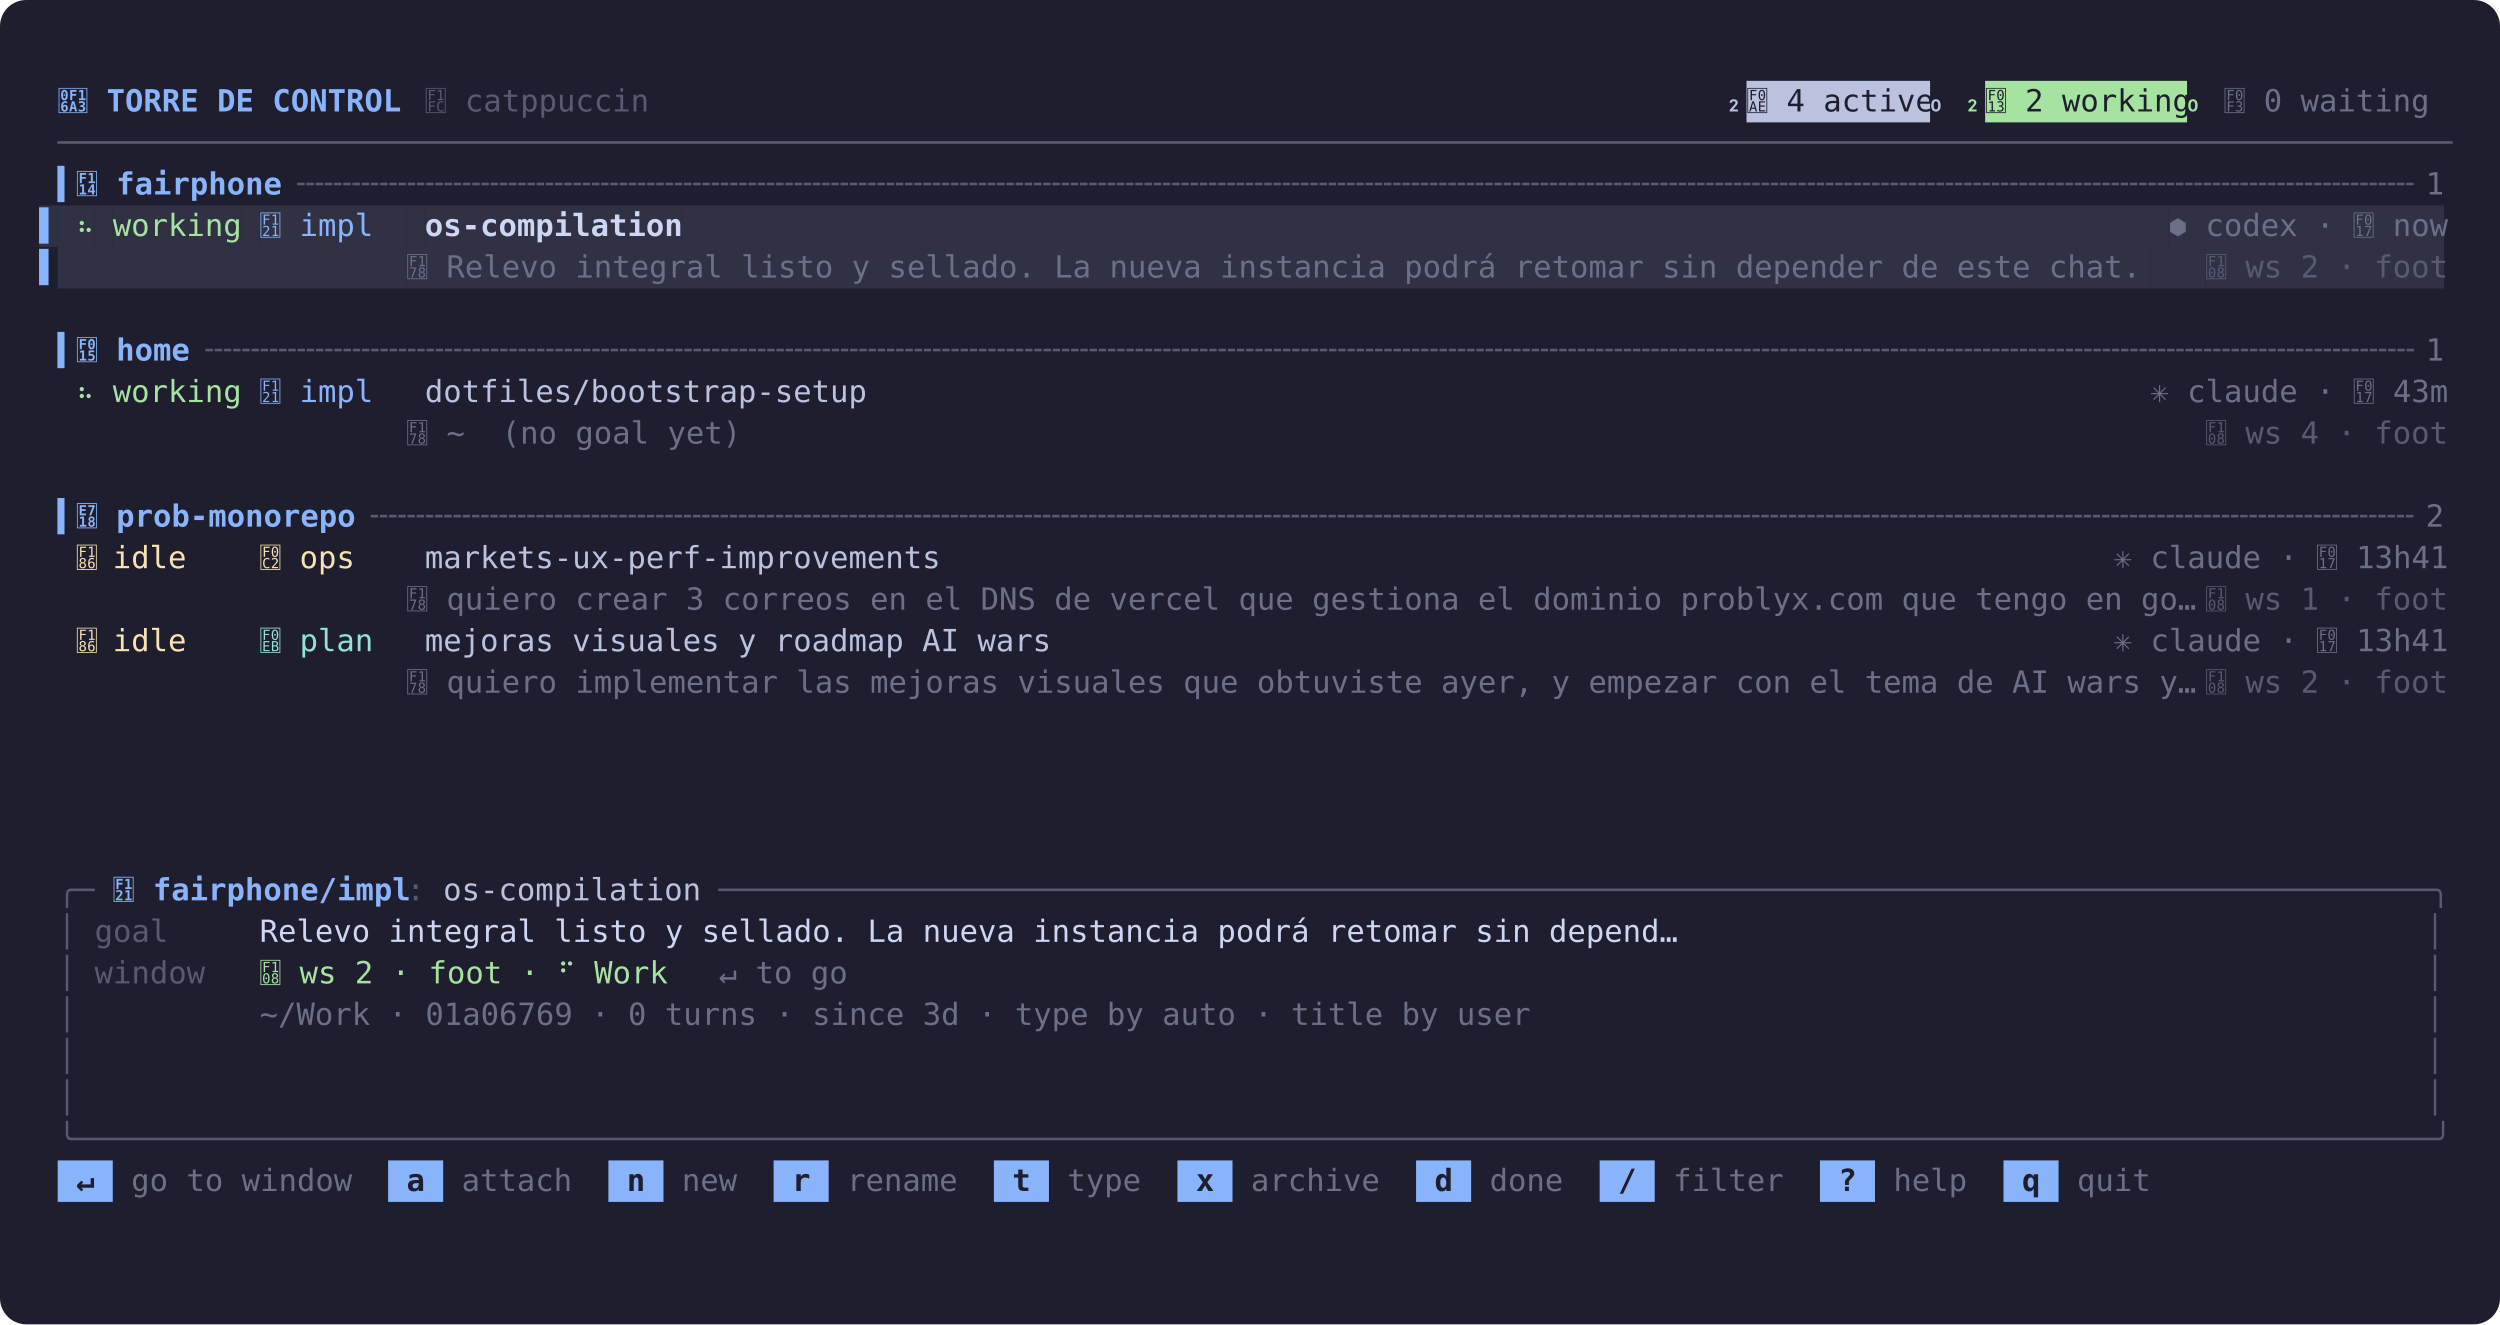
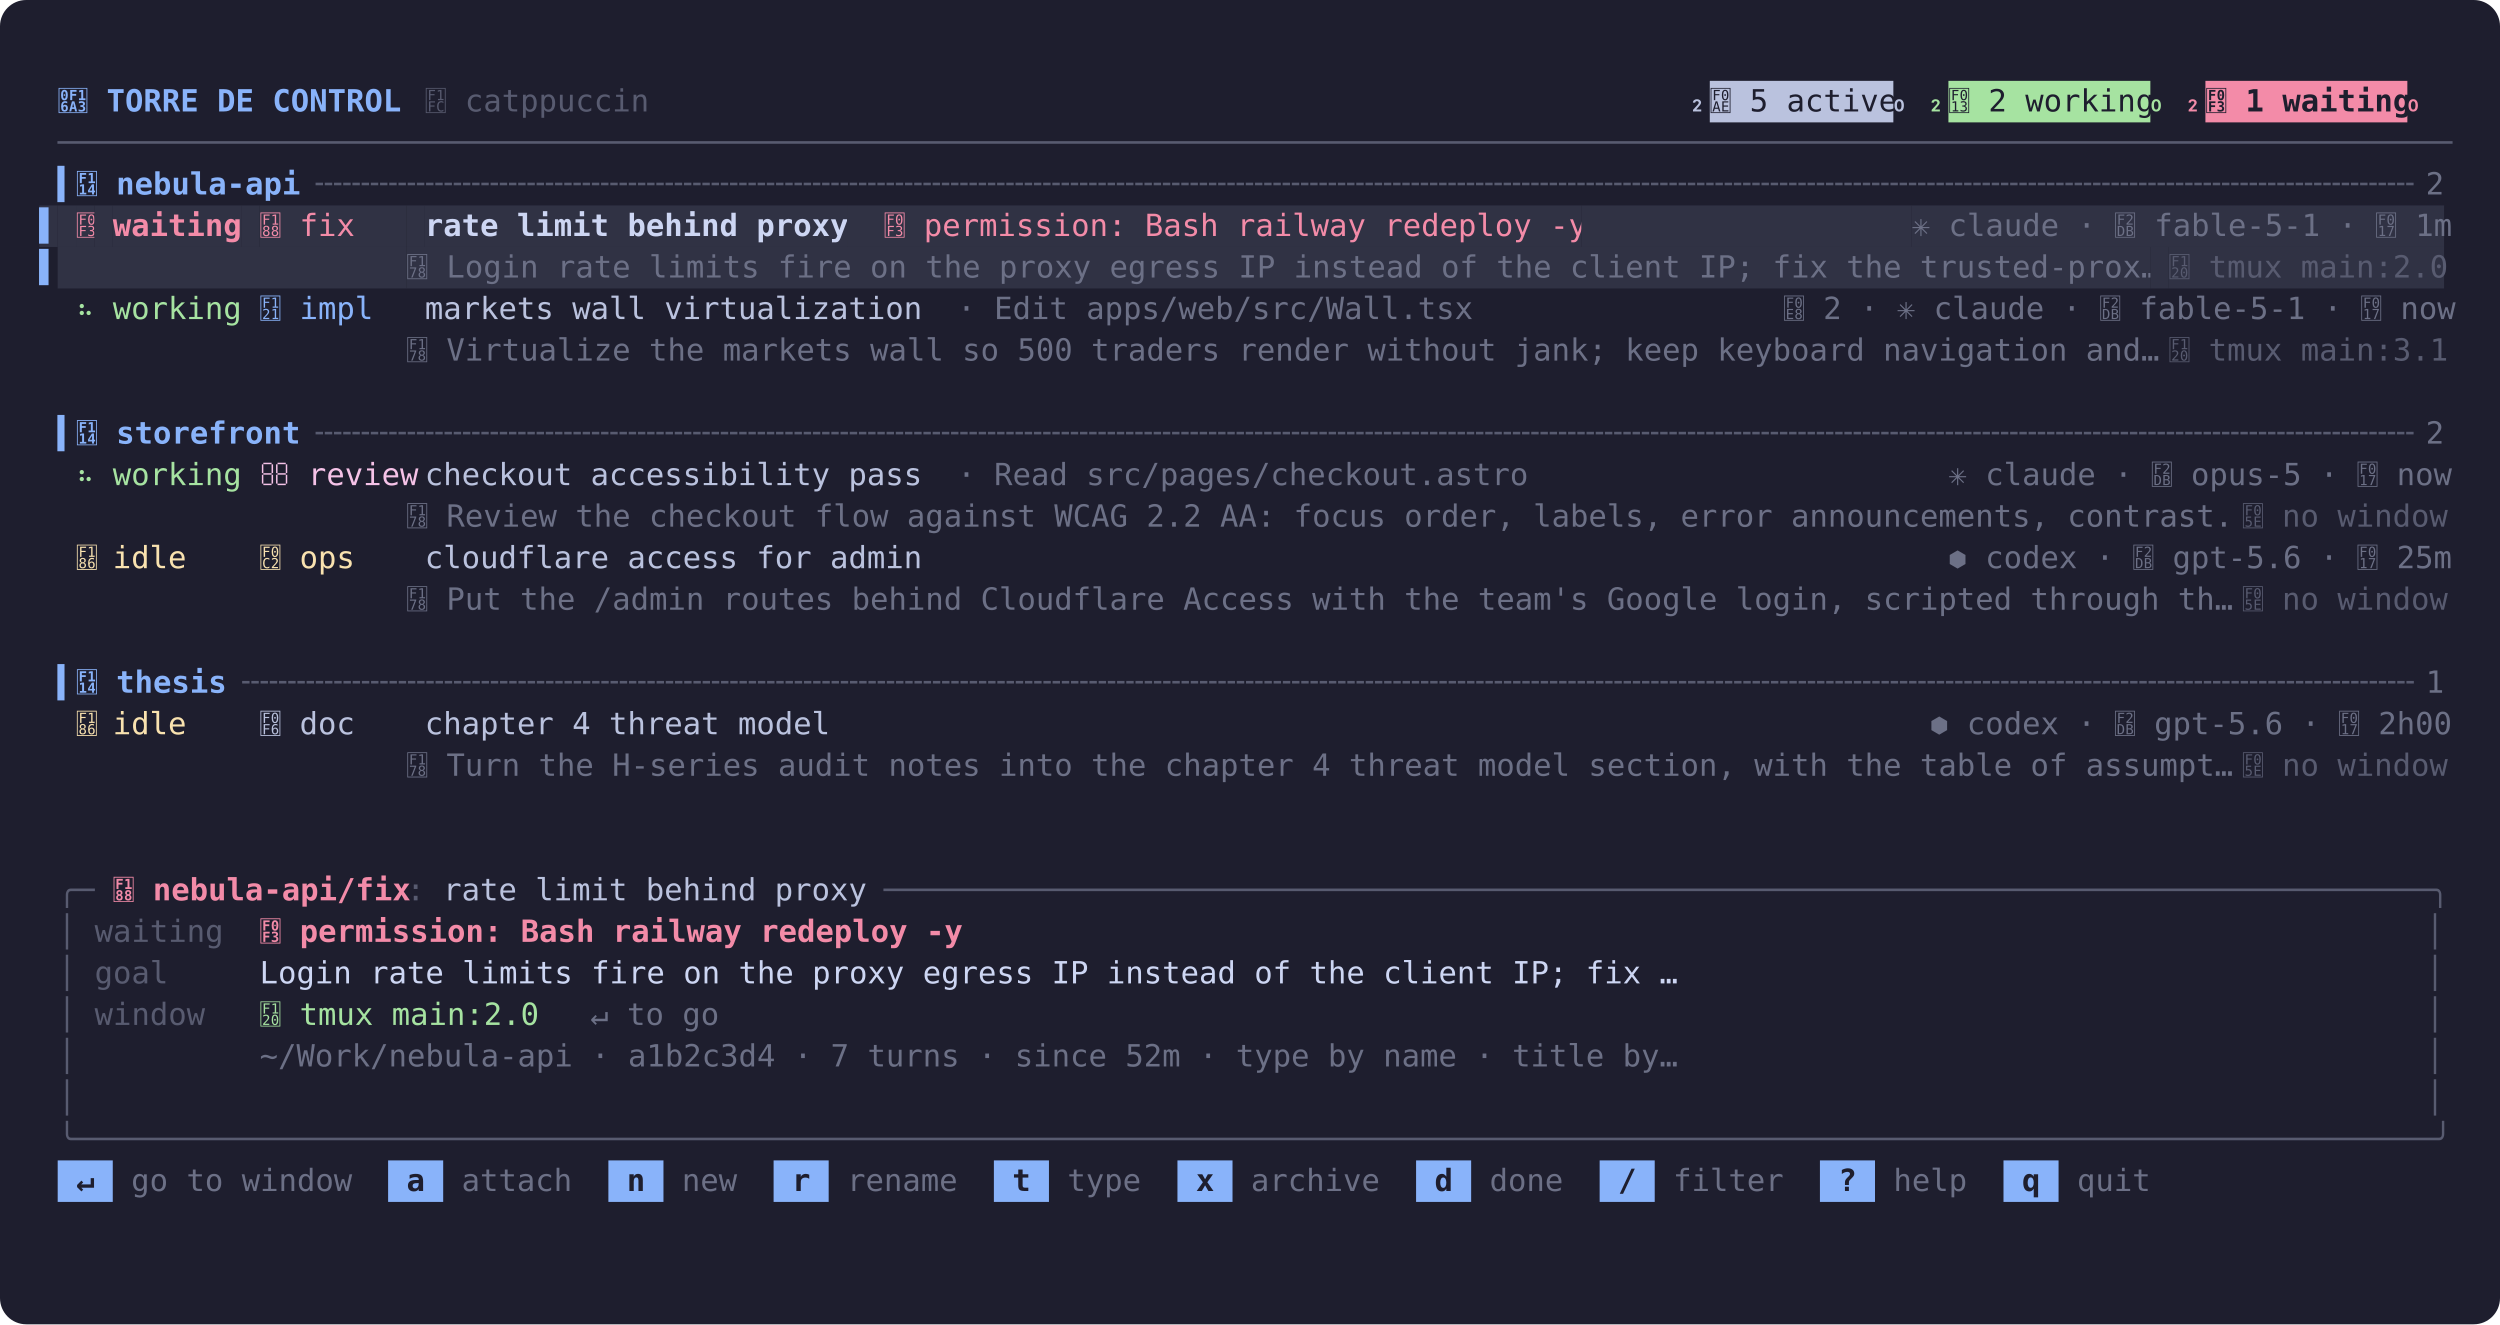
<svg xmlns="http://www.w3.org/2000/svg" width="1144" height="606" font-family="JetBrainsMono Nerd Font, JetBrains Mono, Fira Code, monospace" font-size="14">
  <rect width="100%" height="100%" rx="12" fill="#1e1e2e" />
  <text x="18.0" y="51" fill="#89b3fa" font-weight="bold" xml:space="preserve"> 󱚣 TORRE DE CONTROL</text>
  <text x="177.6" y="51" fill="#585b70" xml:space="preserve">   catppuccin</text>
-   <text x="295.2" y="51" fill="#cdd6f4" xml:space="preserve">                                                           </text>
-   <text x="790.8" y="51" fill="#bac2de" xml:space="preserve"></text>
-   <rect x="799.2" y="37" width="84.0" height="19" fill="#bac2de" />
-   <text x="799.2" y="51" fill="#1e1e2e" xml:space="preserve"> 4 active</text>
-   <text x="883.2" y="51" fill="#bac2de" xml:space="preserve"></text>
-   <text x="891.6" y="51" fill="#cdd6f4" xml:space="preserve"> </text>
-   <text x="900.0" y="51" fill="#a6e3a1" xml:space="preserve"></text>
-   <rect x="908.4" y="37" width="92.4" height="19" fill="#a6e3a1" />
-   <text x="908.4" y="51" fill="#1e1e2e" xml:space="preserve"> 2 working</text>
-   <text x="1000.8" y="51" fill="#a6e3a1" xml:space="preserve"></text>
-   <text x="1009.2" y="51" fill="#cdd6f4" xml:space="preserve"> </text>
-   <text x="1017.6" y="51" fill="#6c7086" xml:space="preserve"> 0 waiting</text>
+   <text x="295.2" y="51" fill="#cdd6f4" xml:space="preserve">                                                         </text>
+   <text x="774.0" y="51" fill="#bac2de" xml:space="preserve"></text>
+   <rect x="782.4" y="37" width="84.0" height="19" fill="#bac2de" />
+   <text x="782.4" y="51" fill="#1e1e2e" xml:space="preserve"> 5 active</text>
+   <text x="866.4" y="51" fill="#bac2de" xml:space="preserve"></text>
+   <text x="874.8" y="51" fill="#cdd6f4" xml:space="preserve"> </text>
+   <text x="883.2" y="51" fill="#a6e3a1" xml:space="preserve"></text>
+   <rect x="891.6" y="37" width="92.4" height="19" fill="#a6e3a1" />
+   <text x="891.6" y="51" fill="#1e1e2e" xml:space="preserve"> 2 working</text>
+   <text x="984.0" y="51" fill="#a6e3a1" xml:space="preserve"></text>
+   <text x="992.4" y="51" fill="#cdd6f4" xml:space="preserve"> </text>
+   <text x="1000.8" y="51" fill="#f38ba8" xml:space="preserve"></text>
+   <rect x="1009.2" y="37" width="92.4" height="19" fill="#f38ba8" />
+   <text x="1009.2" y="51" fill="#1e1e2e" font-weight="bold" xml:space="preserve"> 1 waiting</text>
+   <text x="1101.6" y="51" fill="#f38ba8" xml:space="preserve"></text>
  <text x="18.0" y="70" fill="#585b70" xml:space="preserve"> ──────────────────────────────────────────────────────────────────────────────────────────────────────────────────────────────────</text>
  <text x="18.0" y="89" fill="#cdd6f4" xml:space="preserve"> </text>
-   <text x="26.4" y="89" fill="#89b3fa" font-weight="bold" xml:space="preserve">▍ fairphone</text>
-   <text x="127.2" y="89" fill="#cdd6f4" xml:space="preserve"> </text>
-   <text x="135.6" y="89" fill="#585b70" xml:space="preserve">╌╌╌╌╌╌╌╌╌╌╌╌╌╌╌╌╌╌╌╌╌╌╌╌╌╌╌╌╌╌╌╌╌╌╌╌╌╌╌╌╌╌╌╌╌╌╌╌╌╌╌╌╌╌╌╌╌╌╌╌╌╌╌╌╌╌╌╌╌╌╌╌╌╌╌╌╌╌╌╌╌╌╌╌╌╌╌╌╌╌╌╌╌╌╌╌╌╌╌╌╌╌╌╌╌╌╌╌╌╌╌╌╌╌╌</text>
+   <text x="26.4" y="89" fill="#89b3fa" font-weight="bold" xml:space="preserve">▍ nebula-api</text>
+   <text x="135.6" y="89" fill="#cdd6f4" xml:space="preserve"> </text>
+   <text x="144.0" y="89" fill="#585b70" xml:space="preserve">╌╌╌╌╌╌╌╌╌╌╌╌╌╌╌╌╌╌╌╌╌╌╌╌╌╌╌╌╌╌╌╌╌╌╌╌╌╌╌╌╌╌╌╌╌╌╌╌╌╌╌╌╌╌╌╌╌╌╌╌╌╌╌╌╌╌╌╌╌╌╌╌╌╌╌╌╌╌╌╌╌╌╌╌╌╌╌╌╌╌╌╌╌╌╌╌╌╌╌╌╌╌╌╌╌╌╌╌╌╌╌╌╌╌</text>
  <text x="1101.6" y="89" fill="#cdd6f4" xml:space="preserve"> </text>
-   <text x="1110.0" y="89" fill="#6c7086" xml:space="preserve">1</text>
+   <text x="1110.0" y="89" fill="#6c7086" xml:space="preserve">2</text>
  <rect x="18.0" y="94" width="8.4" height="19" fill="#303244" />
  <text x="18.0" y="108" fill="#89b3fa" font-weight="bold" xml:space="preserve">▌</text>
  <rect x="26.4" y="94" width="8.4" height="19" fill="#303244" />
  <text x="26.4" y="108" fill="#cdd6f4" xml:space="preserve"> </text>
  <rect x="34.8" y="94" width="8.4" height="19" fill="#303244" />
-   <text x="34.8" y="108" fill="#a6e3a1" xml:space="preserve">⠦</text>
+   <text x="34.8" y="108" fill="#f38ba8" xml:space="preserve"></text>
  <rect x="43.2" y="94" width="8.4" height="19" fill="#303244" />
  <text x="43.2" y="108" fill="#cdd6f4" xml:space="preserve"> </text>
  <rect x="51.6" y="94" width="58.8" height="19" fill="#303244" />
-   <text x="51.6" y="108" fill="#a6e3a1" xml:space="preserve">working</text>
+   <text x="51.6" y="108" fill="#f38ba8" font-weight="bold" xml:space="preserve">waiting</text>
  <rect x="110.4" y="94" width="8.4" height="19" fill="#303244" />
  <text x="110.4" y="108" fill="#cdd6f4" xml:space="preserve"> </text>
  <rect x="118.8" y="94" width="67.2" height="19" fill="#303244" />
-   <text x="118.8" y="108" fill="#89b3fa" xml:space="preserve"> impl  </text>
+   <text x="118.8" y="108" fill="#f38ba8" xml:space="preserve"> fix   </text>
  <rect x="186.0" y="94" width="8.4" height="19" fill="#303244" />
  <text x="186.0" y="108" fill="#cdd6f4" xml:space="preserve"> </text>
-   <rect x="194.4" y="94" width="117.6" height="19" fill="#303244" />
-   <text x="194.4" y="108" fill="#cdd6f3" font-weight="bold" xml:space="preserve">os-compilation</text>
-   <rect x="312.0" y="94" width="680.4" height="19" fill="#303244" />
-   <text x="312.0" y="108" fill="#cdd6f4" xml:space="preserve">                                                                                 </text>
-   <rect x="992.4" y="94" width="126.0" height="19" fill="#303244" />
-   <text x="992.4" y="108" fill="#6c7086" xml:space="preserve">⬢ codex ·  now</text>
+   <rect x="194.4" y="94" width="193.2" height="19" fill="#303244" />
+   <text x="194.4" y="108" fill="#cdd6f3" font-weight="bold" xml:space="preserve">rate limit behind proxy</text>
+   <rect x="387.6" y="94" width="336.0" height="19" fill="#303244" />
+   <text x="387.6" y="108" fill="#f38ba8" xml:space="preserve">   permission: Bash railway redeploy -y</text>
+   <rect x="723.6" y="94" width="151.2" height="19" fill="#303244" />
+   <text x="723.6" y="108" fill="#cdd6f4" xml:space="preserve">                  </text>
+   <rect x="874.8" y="94" width="243.6" height="19" fill="#303244" />
+   <text x="874.8" y="108" fill="#6c7086" xml:space="preserve">✳ claude ·  fable-5-1 ·  1m</text>
  <text x="18.0" y="127" fill="#89b3fa" font-weight="bold" xml:space="preserve">▌</text>
  <rect x="26.4" y="113" width="159.6" height="19" fill="#303244" />
  <text x="26.4" y="127" fill="#cdd6f4" xml:space="preserve">                   </text>
  <rect x="186.0" y="113" width="798.0" height="19" fill="#303244" />
-   <text x="186.0" y="127" fill="#6c7086" xml:space="preserve"> Relevo integral listo y sellado. La nueva instancia podrá retomar sin depender de este chat. </text>
-   <rect x="984.0" y="113" width="25.2" height="19" fill="#303244" />
-   <text x="984.0" y="127" fill="#cdd6f4" xml:space="preserve">   </text>
-   <rect x="1009.2" y="113" width="109.2" height="19" fill="#303244" />
-   <text x="1009.2" y="127" fill="#585b70" xml:space="preserve"> ws 2 · foot</text>
-   <text x="18.0" y="165" fill="#cdd6f4" xml:space="preserve"> </text>
-   <text x="26.4" y="165" fill="#89b3fa" font-weight="bold" xml:space="preserve">▍ home</text>
-   <text x="85.2" y="165" fill="#cdd6f4" xml:space="preserve"> </text>
-   <text x="93.6" y="165" fill="#585b70" xml:space="preserve">╌╌╌╌╌╌╌╌╌╌╌╌╌╌╌╌╌╌╌╌╌╌╌╌╌╌╌╌╌╌╌╌╌╌╌╌╌╌╌╌╌╌╌╌╌╌╌╌╌╌╌╌╌╌╌╌╌╌╌╌╌╌╌╌╌╌╌╌╌╌╌╌╌╌╌╌╌╌╌╌╌╌╌╌╌╌╌╌╌╌╌╌╌╌╌╌╌╌╌╌╌╌╌╌╌╌╌╌╌╌╌╌╌╌╌╌╌╌╌╌</text>
-   <text x="1101.6" y="165" fill="#cdd6f4" xml:space="preserve"> </text>
-   <text x="1110.0" y="165" fill="#6c7086" xml:space="preserve">1</text>
-   <text x="18.0" y="184" fill="#cdd6f4" xml:space="preserve">  </text>
-   <text x="34.8" y="184" fill="#a6e3a1" xml:space="preserve">⠦</text>
-   <text x="43.2" y="184" fill="#cdd6f4" xml:space="preserve"> </text>
-   <text x="51.6" y="184" fill="#a6e3a1" xml:space="preserve">working</text>
-   <text x="110.4" y="184" fill="#cdd6f4" xml:space="preserve"> </text>
-   <text x="118.8" y="184" fill="#89b3fa" xml:space="preserve"> impl  </text>
-   <text x="186.0" y="184" fill="#cdd6f4" xml:space="preserve"> </text>
-   <text x="194.4" y="184" fill="#bac2de" xml:space="preserve">dotfiles/bootstrap-setup</text>
-   <text x="396.0" y="184" fill="#cdd6f4" xml:space="preserve">                                                                      </text>
-   <text x="984.0" y="184" fill="#6c7086" xml:space="preserve">✳ claude ·  43m</text>
-   <text x="18.0" y="203" fill="#cdd6f4" xml:space="preserve">                    </text>
-   <text x="186.0" y="203" fill="#6c7086" xml:space="preserve"> ~  (no goal yet)</text>
-   <text x="337.2" y="203" fill="#cdd6f4" xml:space="preserve">                                                                                </text>
-   <text x="1009.2" y="203" fill="#585b70" xml:space="preserve"> ws 4 · foot</text>
-   <text x="18.0" y="241" fill="#cdd6f4" xml:space="preserve"> </text>
-   <text x="26.4" y="241" fill="#89b3fa" font-weight="bold" xml:space="preserve">▍ prob-monorepo</text>
-   <text x="160.8" y="241" fill="#cdd6f4" xml:space="preserve"> </text>
-   <text x="169.2" y="241" fill="#585b70" xml:space="preserve">╌╌╌╌╌╌╌╌╌╌╌╌╌╌╌╌╌╌╌╌╌╌╌╌╌╌╌╌╌╌╌╌╌╌╌╌╌╌╌╌╌╌╌╌╌╌╌╌╌╌╌╌╌╌╌╌╌╌╌╌╌╌╌╌╌╌╌╌╌╌╌╌╌╌╌╌╌╌╌╌╌╌╌╌╌╌╌╌╌╌╌╌╌╌╌╌╌╌╌╌╌╌╌╌╌╌╌╌╌╌╌</text>
-   <text x="1101.6" y="241" fill="#cdd6f4" xml:space="preserve"> </text>
-   <text x="1110.0" y="241" fill="#6c7086" xml:space="preserve">2</text>
+   <text x="186.0" y="127" fill="#6c7086" xml:space="preserve"> Login rate limits fire on the proxy egress IP instead of the client IP; fix the trusted-prox…</text>
+   <rect x="984.0" y="113" width="8.4" height="19" fill="#303244" />
+   <text x="984.0" y="127" fill="#cdd6f4" xml:space="preserve"> </text>
+   <rect x="992.4" y="113" width="126.0" height="19" fill="#303244" />
+   <text x="992.4" y="127" fill="#585b70" xml:space="preserve"> tmux main:2.0</text>
+   <text x="18.0" y="146" fill="#cdd6f4" xml:space="preserve">  </text>
+   <text x="34.8" y="146" fill="#a6e3a1" xml:space="preserve">⠦</text>
+   <text x="43.2" y="146" fill="#cdd6f4" xml:space="preserve"> </text>
+   <text x="51.6" y="146" fill="#a6e3a1" xml:space="preserve">working</text>
+   <text x="110.4" y="146" fill="#cdd6f4" xml:space="preserve"> </text>
+   <text x="118.8" y="146" fill="#89b3fa" xml:space="preserve"> impl  </text>
+   <text x="186.0" y="146" fill="#cdd6f4" xml:space="preserve"> </text>
+   <text x="194.4" y="146" fill="#bac2de" xml:space="preserve">markets wall virtualization</text>
+   <text x="421.2" y="146" fill="#6c7086" xml:space="preserve">  · Edit apps/web/src/Wall.tsx</text>
+   <text x="673.2" y="146" fill="#cdd6f4" xml:space="preserve">                 </text>
+   <text x="816.0" y="146" fill="#6c7086" xml:space="preserve"> 2 · ✳ claude ·  fable-5-1 ·  now</text>
+   <text x="18.0" y="165" fill="#cdd6f4" xml:space="preserve">                    </text>
+   <text x="186.0" y="165" fill="#6c7086" xml:space="preserve"> Virtualize the markets wall so 500 traders render without jank; keep keyboard navigation and…</text>
+   <text x="984.0" y="165" fill="#cdd6f4" xml:space="preserve"> </text>
+   <text x="992.4" y="165" fill="#585b70" xml:space="preserve"> tmux main:3.1</text>
+   <text x="18.0" y="203" fill="#cdd6f4" xml:space="preserve"> </text>
+   <text x="26.4" y="203" fill="#89b3fa" font-weight="bold" xml:space="preserve">▍ storefront</text>
+   <text x="135.6" y="203" fill="#cdd6f4" xml:space="preserve"> </text>
+   <text x="144.0" y="203" fill="#585b70" xml:space="preserve">╌╌╌╌╌╌╌╌╌╌╌╌╌╌╌╌╌╌╌╌╌╌╌╌╌╌╌╌╌╌╌╌╌╌╌╌╌╌╌╌╌╌╌╌╌╌╌╌╌╌╌╌╌╌╌╌╌╌╌╌╌╌╌╌╌╌╌╌╌╌╌╌╌╌╌╌╌╌╌╌╌╌╌╌╌╌╌╌╌╌╌╌╌╌╌╌╌╌╌╌╌╌╌╌╌╌╌╌╌╌╌╌╌╌</text>
+   <text x="1101.6" y="203" fill="#cdd6f4" xml:space="preserve"> </text>
+   <text x="1110.0" y="203" fill="#6c7086" xml:space="preserve">2</text>
+   <text x="18.0" y="222" fill="#cdd6f4" xml:space="preserve">  </text>
+   <text x="34.8" y="222" fill="#a6e3a1" xml:space="preserve">⠦</text>
+   <text x="43.2" y="222" fill="#cdd6f4" xml:space="preserve"> </text>
+   <text x="51.6" y="222" fill="#a6e3a1" xml:space="preserve">working</text>
+   <text x="110.4" y="222" fill="#cdd6f4" xml:space="preserve"> </text>
+   <text x="118.8" y="222" fill="#f5c2e7" xml:space="preserve"> review</text>
+   <text x="186.0" y="222" fill="#cdd6f4" xml:space="preserve"> </text>
+   <text x="194.4" y="222" fill="#bac2de" xml:space="preserve">checkout accessibility pass</text>
+   <text x="421.2" y="222" fill="#6c7086" xml:space="preserve">  · Read src/pages/checkout.astro</text>
+   <text x="698.4" y="222" fill="#cdd6f4" xml:space="preserve">                       </text>
+   <text x="891.6" y="222" fill="#6c7086" xml:space="preserve">✳ claude ·  opus-5 ·  now</text>
+   <text x="18.0" y="241" fill="#cdd6f4" xml:space="preserve">                    </text>
+   <text x="186.0" y="241" fill="#6c7086" xml:space="preserve"> Review the checkout flow against WCAG 2.2 AA: focus order, labels, error announcements, contrast.</text>
+   <text x="1017.6" y="241" fill="#cdd6f4" xml:space="preserve"> </text>
+   <text x="1026.0" y="241" fill="#585b70" xml:space="preserve"> no window</text>
  <text x="18.0" y="260" fill="#cdd6f4" xml:space="preserve">  </text>
  <text x="34.8" y="260" fill="#f9e2af" xml:space="preserve"></text>
  <text x="43.2" y="260" fill="#cdd6f4" xml:space="preserve"> </text>
  <text x="51.6" y="260" fill="#f9e2af" xml:space="preserve">idle   </text>
  <text x="110.4" y="260" fill="#cdd6f4" xml:space="preserve"> </text>
  <text x="118.8" y="260" fill="#f9e2af" xml:space="preserve"> ops   </text>
  <text x="186.0" y="260" fill="#cdd6f4" xml:space="preserve"> </text>
-   <text x="194.4" y="260" fill="#bac2de" xml:space="preserve">markets-ux-perf-improvements</text>
-   <text x="429.6" y="260" fill="#cdd6f4" xml:space="preserve">                                                                </text>
-   <text x="967.2" y="260" fill="#6c7086" xml:space="preserve">✳ claude ·  13h41</text>
+   <text x="194.4" y="260" fill="#bac2de" xml:space="preserve">cloudflare access for admin</text>
+   <text x="421.2" y="260" fill="#cdd6f4" xml:space="preserve">                                                        </text>
+   <text x="891.6" y="260" fill="#6c7086" xml:space="preserve">⬢ codex ·  gpt-5.6 ·  25m</text>
  <text x="18.0" y="279" fill="#cdd6f4" xml:space="preserve">                    </text>
-   <text x="186.0" y="279" fill="#6c7086" xml:space="preserve"> quiero crear 3 correos en el DNS de vercel que gestiona el dominio problyx.com que tengo en go…</text>
-   <text x="1000.8" y="279" fill="#cdd6f4" xml:space="preserve"> </text>
-   <text x="1009.2" y="279" fill="#585b70" xml:space="preserve"> ws 1 · foot</text>
-   <text x="18.0" y="298" fill="#cdd6f4" xml:space="preserve">  </text>
-   <text x="34.8" y="298" fill="#f9e2af" xml:space="preserve"></text>
-   <text x="43.2" y="298" fill="#cdd6f4" xml:space="preserve"> </text>
-   <text x="51.6" y="298" fill="#f9e2af" xml:space="preserve">idle   </text>
-   <text x="110.4" y="298" fill="#cdd6f4" xml:space="preserve"> </text>
-   <text x="118.8" y="298" fill="#93e2d5" xml:space="preserve"> plan  </text>
-   <text x="186.0" y="298" fill="#cdd6f4" xml:space="preserve"> </text>
-   <text x="194.4" y="298" fill="#bac2de" xml:space="preserve">mejoras visuales y roadmap AI wars</text>
-   <text x="480.0" y="298" fill="#cdd6f4" xml:space="preserve">                                                          </text>
-   <text x="967.2" y="298" fill="#6c7086" xml:space="preserve">✳ claude ·  13h41</text>
-   <text x="18.0" y="317" fill="#cdd6f4" xml:space="preserve">                    </text>
-   <text x="186.0" y="317" fill="#6c7086" xml:space="preserve"> quiero implementar las mejoras visuales que obtuviste ayer, y empezar con el tema de AI wars y…</text>
-   <text x="1000.8" y="317" fill="#cdd6f4" xml:space="preserve"> </text>
-   <text x="1009.2" y="317" fill="#585b70" xml:space="preserve"> ws 2 · foot</text>
+   <text x="186.0" y="279" fill="#6c7086" xml:space="preserve"> Put the /admin routes behind Cloudflare Access with the team's Google login, scripted through th…</text>
+   <text x="1017.6" y="279" fill="#cdd6f4" xml:space="preserve"> </text>
+   <text x="1026.0" y="279" fill="#585b70" xml:space="preserve"> no window</text>
+   <text x="18.0" y="317" fill="#cdd6f4" xml:space="preserve"> </text>
+   <text x="26.4" y="317" fill="#89b3fa" font-weight="bold" xml:space="preserve">▍ thesis</text>
+   <text x="102.0" y="317" fill="#cdd6f4" xml:space="preserve"> </text>
+   <text x="110.4" y="317" fill="#585b70" xml:space="preserve">╌╌╌╌╌╌╌╌╌╌╌╌╌╌╌╌╌╌╌╌╌╌╌╌╌╌╌╌╌╌╌╌╌╌╌╌╌╌╌╌╌╌╌╌╌╌╌╌╌╌╌╌╌╌╌╌╌╌╌╌╌╌╌╌╌╌╌╌╌╌╌╌╌╌╌╌╌╌╌╌╌╌╌╌╌╌╌╌╌╌╌╌╌╌╌╌╌╌╌╌╌╌╌╌╌╌╌╌╌╌╌╌╌╌╌╌╌╌</text>
+   <text x="1101.6" y="317" fill="#cdd6f4" xml:space="preserve"> </text>
+   <text x="1110.0" y="317" fill="#6c7086" xml:space="preserve">1</text>
+   <text x="18.0" y="336" fill="#cdd6f4" xml:space="preserve">  </text>
+   <text x="34.8" y="336" fill="#f9e2af" xml:space="preserve"></text>
+   <text x="43.2" y="336" fill="#cdd6f4" xml:space="preserve"> </text>
+   <text x="51.6" y="336" fill="#f9e2af" xml:space="preserve">idle   </text>
+   <text x="110.4" y="336" fill="#cdd6f4" xml:space="preserve"> </text>
+   <text x="118.8" y="336" fill="#bac2de" xml:space="preserve"> doc   </text>
+   <text x="186.0" y="336" fill="#cdd6f4" xml:space="preserve"> </text>
+   <text x="194.4" y="336" fill="#bac2de" xml:space="preserve">chapter 4 threat model</text>
+   <text x="379.2" y="336" fill="#cdd6f4" xml:space="preserve">                                                            </text>
+   <text x="883.2" y="336" fill="#6c7086" xml:space="preserve">⬢ codex ·  gpt-5.6 ·  2h00</text>
+   <text x="18.0" y="355" fill="#cdd6f4" xml:space="preserve">                    </text>
+   <text x="186.0" y="355" fill="#6c7086" xml:space="preserve"> Turn the H-series audit notes into the chapter 4 threat model section, with the table of assumpt…</text>
+   <text x="1017.6" y="355" fill="#cdd6f4" xml:space="preserve"> </text>
+   <text x="1026.0" y="355" fill="#585b70" xml:space="preserve"> no window</text>
  <text x="18.0" y="412" fill="#585b70" xml:space="preserve"> ╭─</text>
  <text x="43.2" y="412" fill="#cdd6f4" xml:space="preserve"> </text>
-   <text x="51.6" y="412" fill="#89b3fa" font-weight="bold" xml:space="preserve"> fairphone/impl</text>
+   <text x="51.6" y="412" fill="#f38ba8" font-weight="bold" xml:space="preserve"> nebula-api/fix</text>
  <text x="186.0" y="412" fill="#585b70" xml:space="preserve">: </text>
-   <text x="202.8" y="412" fill="#bac2de" xml:space="preserve">os-compilation</text>
-   <text x="320.4" y="412" fill="#cdd6f4" xml:space="preserve"> </text>
-   <text x="328.8" y="412" fill="#585b70" xml:space="preserve">─────────────────────────────────────────────────────────────────────────────────────────────╮</text>
-   <text x="18.0" y="431" fill="#585b70" xml:space="preserve"> │ goal     </text>
-   <text x="118.8" y="431" fill="#cdd6f3" xml:space="preserve">Relevo integral listo y sellado. La nueva instancia podrá retomar sin depend…                                        </text>
+   <text x="202.8" y="412" fill="#bac2de" xml:space="preserve">rate limit behind proxy</text>
+   <text x="396.0" y="412" fill="#cdd6f4" xml:space="preserve"> </text>
+   <text x="404.4" y="412" fill="#585b70" xml:space="preserve">────────────────────────────────────────────────────────────────────────────────────╮</text>
+   <text x="18.0" y="431" fill="#585b70" xml:space="preserve"> │ waiting  </text>
+   <text x="118.8" y="431" fill="#f38ba8" font-weight="bold" xml:space="preserve"> permission: Bash railway redeploy -y</text>
+   <text x="438.0" y="431" fill="#cdd6f4" xml:space="preserve">                                                                               </text>
  <text x="1101.6" y="431" fill="#585b70" xml:space="preserve"> │</text>
-   <text x="18.0" y="450" fill="#585b70" xml:space="preserve"> │ window   </text>
-   <text x="118.8" y="450" fill="#a6e3a1" xml:space="preserve"> ws 2 · foot · ⠋ Work</text>
-   <text x="303.6" y="450" fill="#6c7086" xml:space="preserve">   ↵ to go</text>
-   <text x="387.6" y="450" fill="#cdd6f4" xml:space="preserve">                                                                                     </text>
+   <text x="18.0" y="450" fill="#585b70" xml:space="preserve"> │ goal     </text>
+   <text x="118.8" y="450" fill="#cdd6f3" xml:space="preserve">Login rate limits fire on the proxy egress IP instead of the client IP; fix …                                        </text>
  <text x="1101.6" y="450" fill="#585b70" xml:space="preserve"> │</text>
-   <text x="18.0" y="469" fill="#585b70" xml:space="preserve"> │          </text>
-   <text x="118.8" y="469" fill="#6c7086" xml:space="preserve">~/Work · 01a06769 · 0 turns · since 3d · type by auto · title by user</text>
-   <text x="698.4" y="469" fill="#cdd6f4" xml:space="preserve">                                                </text>
+   <text x="18.0" y="469" fill="#585b70" xml:space="preserve"> │ window   </text>
+   <text x="118.8" y="469" fill="#a6e3a1" xml:space="preserve"> tmux main:2.0</text>
+   <text x="244.8" y="469" fill="#6c7086" xml:space="preserve">   ↵ to go</text>
+   <text x="328.8" y="469" fill="#cdd6f4" xml:space="preserve">                                                                                            </text>
  <text x="1101.6" y="469" fill="#585b70" xml:space="preserve"> │</text>
-   <text x="18.0" y="488" fill="#585b70" xml:space="preserve"> │ </text>
-   <text x="43.2" y="488" fill="#cdd6f4" xml:space="preserve">                                                                                                                              </text>
+   <text x="18.0" y="488" fill="#585b70" xml:space="preserve"> │          </text>
+   <text x="118.8" y="488" fill="#6c7086" xml:space="preserve">~/Work/nebula-api · a1b2c3d4 · 7 turns · since 52m · type by name · title by…                                        </text>
  <text x="1101.6" y="488" fill="#585b70" xml:space="preserve"> │</text>
  <text x="18.0" y="507" fill="#585b70" xml:space="preserve"> │ </text>
  <text x="43.2" y="507" fill="#cdd6f4" xml:space="preserve">                                                                                                                              </text>
  <text x="1101.6" y="507" fill="#585b70" xml:space="preserve"> │</text>
  <text x="18.0" y="526" fill="#585b70" xml:space="preserve"> ╰────────────────────────────────────────────────────────────────────────────────────────────────────────────────────────────────╯</text>
  <text x="18.0" y="545" fill="#cdd6f4" xml:space="preserve"> </text>
  <rect x="26.4" y="531" width="25.2" height="19" fill="#89b3fa" />
  <text x="26.4" y="545" fill="#1e1e2e" font-weight="bold" xml:space="preserve"> ↵ </text>
  <text x="51.6" y="545" fill="#6c7086" xml:space="preserve"> go to window</text>
  <text x="160.8" y="545" fill="#cdd6f4" xml:space="preserve">  </text>
  <rect x="177.6" y="531" width="25.2" height="19" fill="#89b3fa" />
  <text x="177.6" y="545" fill="#1e1e2e" font-weight="bold" xml:space="preserve"> a </text>
  <text x="202.8" y="545" fill="#6c7086" xml:space="preserve"> attach</text>
  <text x="261.6" y="545" fill="#cdd6f4" xml:space="preserve">  </text>
  <rect x="278.4" y="531" width="25.2" height="19" fill="#89b3fa" />
  <text x="278.4" y="545" fill="#1e1e2e" font-weight="bold" xml:space="preserve"> n </text>
  <text x="303.6" y="545" fill="#6c7086" xml:space="preserve"> new</text>
  <text x="337.2" y="545" fill="#cdd6f4" xml:space="preserve">  </text>
  <rect x="354.0" y="531" width="25.2" height="19" fill="#89b3fa" />
  <text x="354.0" y="545" fill="#1e1e2e" font-weight="bold" xml:space="preserve"> r </text>
  <text x="379.2" y="545" fill="#6c7086" xml:space="preserve"> rename</text>
  <text x="438.0" y="545" fill="#cdd6f4" xml:space="preserve">  </text>
  <rect x="454.8" y="531" width="25.2" height="19" fill="#89b3fa" />
  <text x="454.8" y="545" fill="#1e1e2e" font-weight="bold" xml:space="preserve"> t </text>
  <text x="480.0" y="545" fill="#6c7086" xml:space="preserve"> type</text>
  <text x="522.0" y="545" fill="#cdd6f4" xml:space="preserve">  </text>
  <rect x="538.8" y="531" width="25.2" height="19" fill="#89b3fa" />
  <text x="538.8" y="545" fill="#1e1e2e" font-weight="bold" xml:space="preserve"> x </text>
  <text x="564.0" y="545" fill="#6c7086" xml:space="preserve"> archive</text>
  <text x="631.2" y="545" fill="#cdd6f4" xml:space="preserve">  </text>
  <rect x="648.0" y="531" width="25.2" height="19" fill="#89b3fa" />
  <text x="648.0" y="545" fill="#1e1e2e" font-weight="bold" xml:space="preserve"> d </text>
  <text x="673.2" y="545" fill="#6c7086" xml:space="preserve"> done</text>
  <text x="715.2" y="545" fill="#cdd6f4" xml:space="preserve">  </text>
  <rect x="732.0" y="531" width="25.2" height="19" fill="#89b3fa" />
  <text x="732.0" y="545" fill="#1e1e2e" font-weight="bold" xml:space="preserve"> / </text>
  <text x="757.2" y="545" fill="#6c7086" xml:space="preserve"> filter</text>
  <text x="816.0" y="545" fill="#cdd6f4" xml:space="preserve">  </text>
  <rect x="832.8" y="531" width="25.2" height="19" fill="#89b3fa" />
  <text x="832.8" y="545" fill="#1e1e2e" font-weight="bold" xml:space="preserve"> ? </text>
  <text x="858.0" y="545" fill="#6c7086" xml:space="preserve"> help</text>
  <text x="900.0" y="545" fill="#cdd6f4" xml:space="preserve">  </text>
  <rect x="916.8" y="531" width="25.2" height="19" fill="#89b3fa" />
  <text x="916.8" y="545" fill="#1e1e2e" font-weight="bold" xml:space="preserve"> q </text>
  <text x="942.0" y="545" fill="#6c7086" xml:space="preserve"> quit</text>
</svg>
